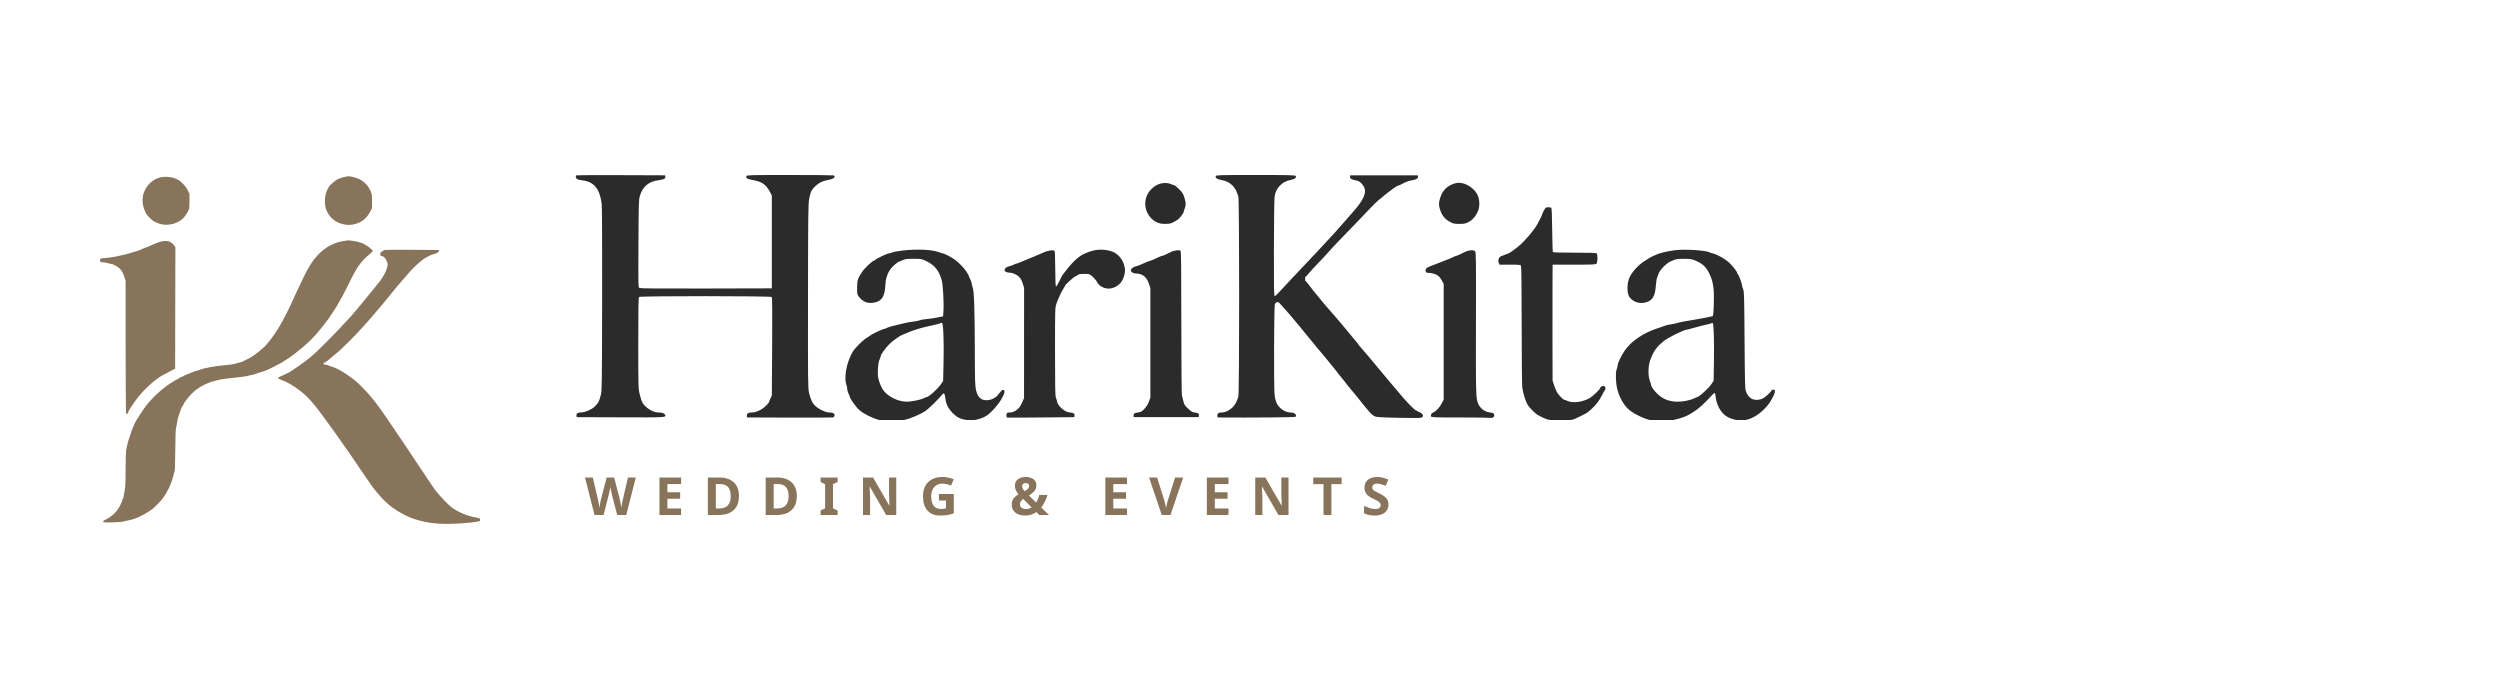
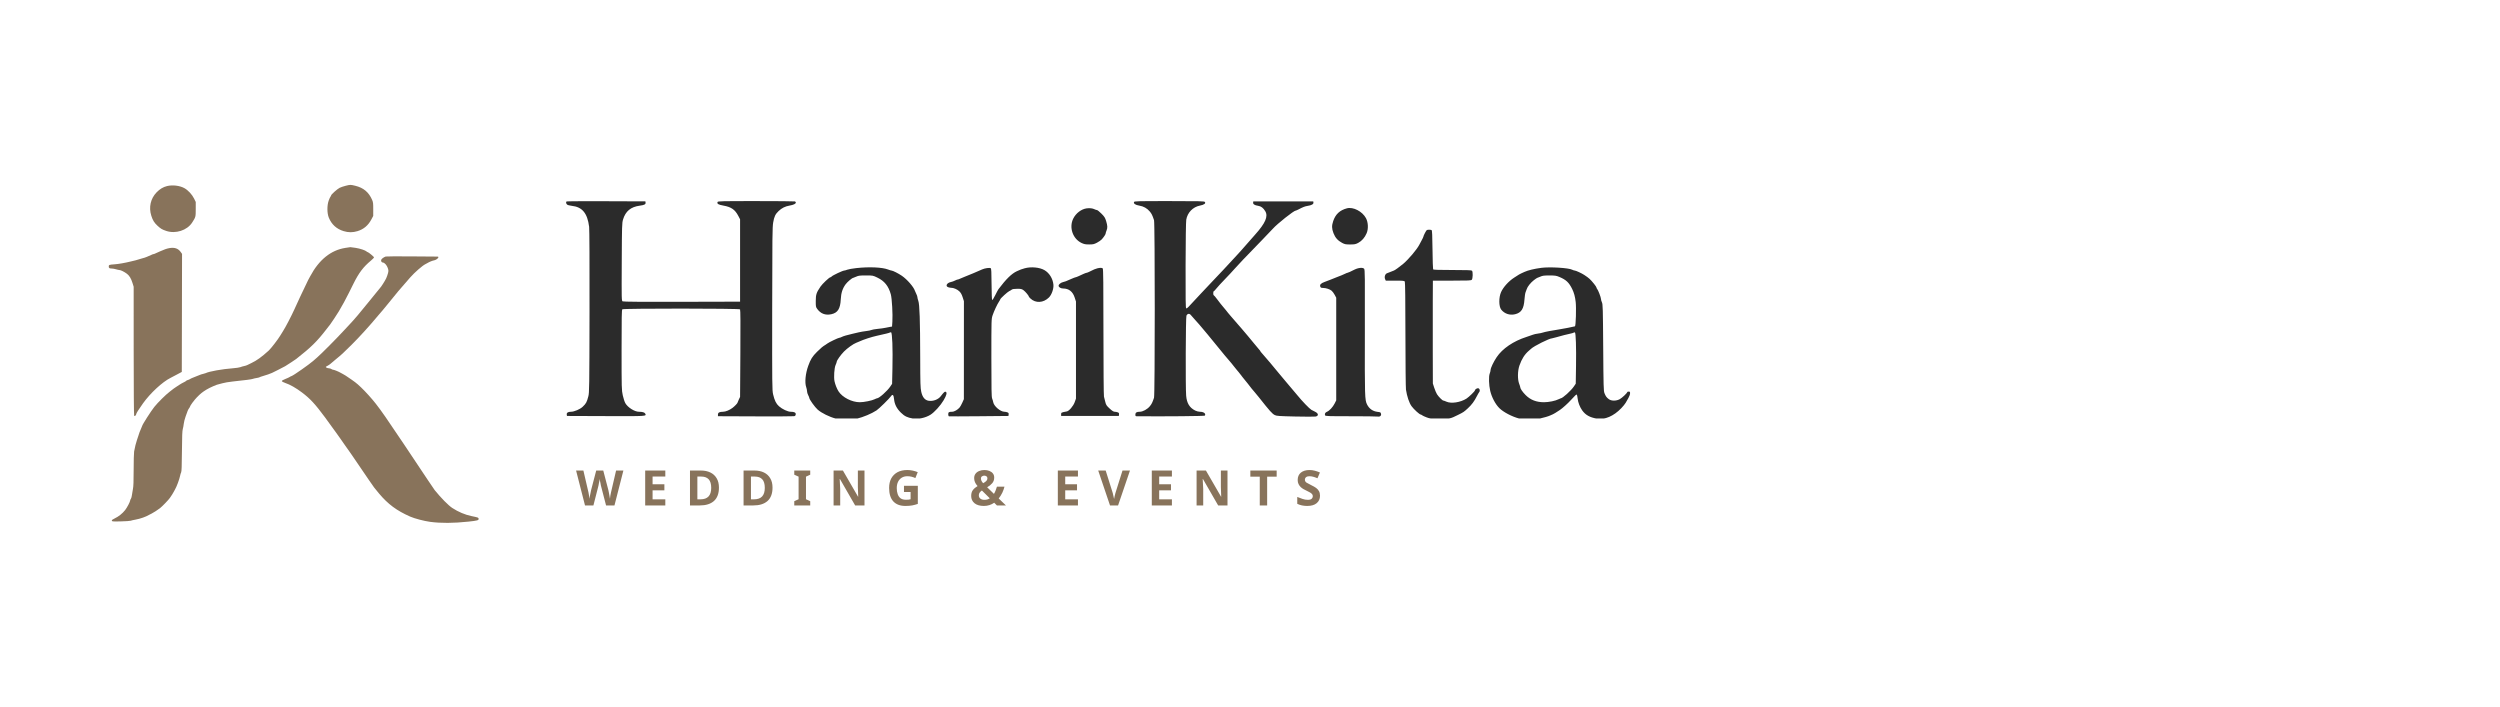
- <svg xmlns="http://www.w3.org/2000/svg" width="500" height="140" viewBox="0 0 500 140" fill="none">
-   <svg x="20" y="35" width="76" height="70" viewBox="602 13 741 678">
+ <svg xmlns="http://www.w3.org/2000/svg" width="460" height="130" viewBox="0 0 460 130" fill="none">
+   <svg x="20" y="34" width="68" height="62.2" viewBox="602 13 741 678">
    <path d="M1077 15.038c-4.125 1.032-9.525 2.875-12 4.094-4.554 2.242-17 13.382-17 15.215 0 .548-.6 1.706-1.334 2.574-.734.869-2.355 4.451-3.602 7.962-3.424 9.634-3.294 25.221.282 33.987 5.582 13.681 15.568 22.783 29.707 27.078 9.667 2.936 18.334 2.943 27.876.022 12.357-3.782 21.38-11.378 27.734-23.346l3.782-7.124.027-13.5c.025-11.864-.247-14.133-2.239-18.725-6.69-15.419-17.291-24.3-33.755-28.28-9.776-2.364-9.869-2.363-19.478.043m-358.049.531c-7.791 1.892-14.547 5.938-20.951 12.55-12.125 12.517-16.066 29.943-10.639 47.041 2.88 9.074 5.888 13.944 12.266 19.859 6.556 6.079 9.174 7.639 17.653 10.516 18.805 6.383 41.961-1.105 52.032-16.826 7.119-11.113 7.125-11.134 7.152-26.709l.025-14.5-3.427-7c-3.883-7.93-12.013-16.681-19.198-20.662-9.426-5.224-23.76-6.977-34.913-4.269m357.742 123.995c-29.149 4.535-52.955 23.72-70.653 56.936-1.759 3.3-3.59 6.675-4.069 7.5-.783 1.347-11.294 23.335-16.014 33.5-3.802 8.186-8.842 19.183-11.46 25-6.089 13.529-17.908 36.179-22.959 44-1.776 2.75-4.278 6.8-5.56 9-4.193 7.197-18.636 25.931-23.136 30.01-14.276 12.939-23.823 19.842-34.346 24.834-3.298 1.565-7.121 3.436-8.496 4.159s-4.3 1.65-6.5 2.062-5.529 1.387-7.398 2.167-8.619 1.804-15 2.275c-21.302 1.572-48.109 6.374-54.876 9.83-.95.485-3.301 1.171-5.226 1.526-1.925.354-4.85 1.276-6.5 2.048s-6.375 2.654-10.5 4.183-8.175 3.335-9 4.014-2.742 1.546-4.259 1.925-3.011 1.096-3.319 1.593-1.99 1.585-3.74 2.416c-3.5 1.663-7.364 3.823-9.682 5.415-.825.566-3.75 2.478-6.5 4.249s-5.225 3.462-5.5 3.757-3.875 3.093-8 6.218c-7.75 5.87-23.575 21.554-30.59 30.319-6.731 8.409-24.41 36.103-24.41 38.238 0 .347-.874 2.46-1.942 4.696-2.175 4.552-4.686 11.303-6.162 16.566-.54 1.925-1.596 5.075-2.348 7-1.664 4.263-4.451 15.54-5.684 23-.5 3.025-.917 19.664-.926 36.976-.012 23.118-.388 33.208-1.414 38-.769 3.588-1.677 9.061-2.019 12.162-.341 3.101-1.256 6.476-2.031 7.5s-1.425 2.493-1.442 3.265c-.061 2.695-6.295 14.637-10.23 19.597-5.424 6.838-13.07 12.953-20.629 16.499-4.737 2.222-6.238 3.411-5.976 4.734.323 1.626 1.746 1.737 17.827 1.392 9.612-.206 18.601-.806 19.976-1.333 1.375-.528 5.875-1.558 10-2.291 9.287-1.649 20.727-5.695 27-9.549.825-.507 3.025-1.607 4.889-2.444 2.967-1.333 12.836-7.693 16.901-10.894 4.599-3.62 17.373-16.88 19.822-20.575 1.588-2.397 3.676-5.524 4.64-6.949s2.433-3.94 3.265-5.59 1.928-3.675 2.436-4.5c2.988-4.854 8.819-20.451 10.011-26.777.547-2.902 1.56-6.277 2.251-7.5.934-1.654 1.337-12.463 1.573-42.223.239-30.15.653-41.108 1.681-44.5.75-2.475 1.641-7.245 1.98-10.601.339-3.355 1.984-9.88 3.655-14.5s3.528-9.749 4.127-11.399 1.917-4.073 2.929-5.385 1.84-2.76 1.84-3.218c0-1.736 8.72-13.485 14-18.863 7.071-7.203 10.743-10.149 19-15.24C804.511 419.78 820.056 413 822.748 413c.666 0 4.032-.891 7.481-1.981 3.449-1.089 12.796-2.666 20.771-3.504 25.437-2.672 37.432-4.25 40-5.259 1.375-.541 4.75-1.312 7.5-1.713 2.75-.402 5.45-1.091 6-1.531s3.475-1.485 6.5-2.321c6.372-1.761 15.862-5.058 18.605-6.465 1.042-.534 6.62-3.304 12.395-6.155 5.775-2.85 12.075-6.136 14-7.3 4.694-2.839 20.122-12.96 22-14.433 29.724-23.302 42.082-35.464 60.709-59.745 3.415-4.451 6.79-8.782 7.5-9.625 1.731-2.053 13.741-20.244 17.382-26.328 6.808-11.372 13.84-24.293 19.942-36.64a4533 4533 0 0 1 9.456-19c10.955-21.858 19.636-33.285 35.003-46.073 3.304-2.75 6.008-5.586 6.008-6.303 0-1.286-11.252-10.624-12.801-10.624-.44 0-1.303-.504-1.92-1.121-2.411-2.411-13.231-6.005-22.279-7.401-5.225-.807-9.95-1.425-10.5-1.375s-4.963.707-9.807 1.461m-353.167.453c-2.736.485-6.561 1.532-8.5 2.327L705 146.452c-3.575 1.464-7.694 3.311-9.154 4.105s-3.26 1.446-4 1.449-2.688.706-4.328 1.561c-4.45 2.32-14.972 6.427-16.596 6.477-.782.024-3.222.733-5.422 1.576-2.2.842-6.475 2.118-9.5 2.835a1689 1689 0 0 0-10 2.408c-11.895 2.917-24.315 5.085-32.319 5.64-10.937.76-11.681 1.046-11.681 4.497 0 3.09 1.461 4 6.423 4 1.792 0 5.468.67 8.168 1.489s5.809 1.498 6.909 1.509c2.645.027 10.124 3.771 14.906 7.462 5.095 3.934 8.375 9.34 11.218 18.491l2.346 7.549L652 346c.018 75.257.407 129.095.939 129.936.753 1.19 1.178 1.211 2.485.127.867-.719 1.576-1.944 1.576-2.721 0-1.847 4.629-9.276 13.609-21.842 14.805-20.717 39.072-43.166 55.386-51.239 1.378-.682 7.005-3.644 12.505-6.582l10-5.343.254-118.358.254-118.359-2.488-3.559c-5.146-7.363-12.437-9.913-22.994-8.043m433.974 16.87c-4.187 1.397-8.579 4.701-9.14 6.876-.679 2.633 1.124 5.237 3.627 5.237 2.985 0 7.686 5.268 9.582 10.736 1.606 4.63 1.666 5.846.519 10.5-.714 2.895-2.364 7.574-3.667 10.397-2.318 5.024-10.796 18.325-12.331 19.349-.427.285-9.861 11.885-20.965 25.778-17.18 21.495-31.488 38.394-39.654 46.835-1.084 1.121-7.146 7.632-13.471 14.469-14.707 15.897-43.583 44.905-52 52.237a2526 2526 0 0 0-8 6.989c-7.897 6.984-39.453 29.1-43.119 30.219-1.31.4-3.056 1.266-3.881 1.923-.825.658-4.78 2.483-8.79 4.057-4.983 1.956-7.198 3.33-7 4.344.162.83 3.169 2.454 6.824 3.686 9.753 3.289 21.159 9.769 33.466 19.013 16.365 12.291 26.336 23.057 46.279 49.968 3.86 5.208 7.706 10.522 13.75 19 1.961 2.75 5.571 7.7 8.022 11s6.459 8.925 8.907 12.5a994 994 0 0 0 8.001 11.5c1.954 2.75 4.976 7.025 6.715 9.5 1.74 2.475 4.55 6.461 6.245 8.857 1.694 2.397 3.756 5.39 4.581 6.652 1.43 2.187 12.661 18.67 32.018 46.991 10.095 14.77 10.459 15.254 19.916 26.524 18.128 21.601 35.52 34.515 62.566 46.457 8.767 3.87 27.953 8.931 40 10.551 21.685 2.916 46.82 2.773 76.81-.436 18.465-1.975 20.961-2.683 20.509-5.814-.343-2.378-.469-2.425-14.319-5.309-12.996-2.706-26.366-8.354-38.5-16.266-7.745-5.05-22.427-19.941-35.205-35.707-1.337-1.65-7.758-11.1-14.268-21-14.266-21.693-11.661-17.79-48.046-72-35.117-52.32-43.789-64.802-55.799-80.308-7.607-9.821-21.14-24.815-29.655-32.855-9.71-9.169-11.764-10.737-30.916-23.589-1.436-.964-3.961-2.433-5.611-3.265s-3.675-1.929-4.5-2.437c-3.448-2.124-13.014-6.046-14.747-6.046-1.029 0-2.744-.661-3.812-1.468-1.067-.808-3.317-1.483-5-1.5-1.682-.018-3.908-.653-4.946-1.412-1.774-1.297-1.651-1.501 2.059-3.413 2.17-1.118 5.019-3.046 6.331-4.284 1.311-1.239 6.261-5.41 11-9.269 11.328-9.227 13.832-11.536 31.073-28.654 16.271-16.154 36.726-38.702 53.978-59.5 4.106-4.95 7.976-9.45 8.601-10 .624-.55 6.538-7.75 13.141-16 15.19-18.977 18.889-23.356 42.011-49.747 8.527-9.732 24.496-23.708 30.311-26.527 1.375-.666 3.175-1.629 4-2.139 3.889-2.405 9.872-4.85 13.5-5.515 5.998-1.1 11.82-7.613 6.75-7.55-.963.012-24.25-.164-51.75-.391-27.5-.226-50.9-.111-52 .256" fill="#88735B" fill-rule="evenodd" />
  </svg>
-   <svg x="115" y="35" width="240" height="49" viewBox="26 36 1898 388">
+   <svg x="104" y="37" width="196" height="40" viewBox="26 36 1898 388">
    <path d="M26.673 36.66c-1.233 1.233-.695 4.011 1.077 5.558.962.841 4.675 1.843 8.25 2.227 18.827 2.022 28.011 13.103 31.091 37.514.561 4.445.834 65.655.675 151.5-.251 136.099-.367 144.427-2.104 151.041-2.76 10.516-3.914 12.65-10.012 18.521C50.975 407.522 40.513 412 34.671 412c-5.328 0-7.978 1.783-7.516 5.056l.345 2.444 69.122.257c74.279.276 73.112.351 70.483-4.561-1.111-2.076-5.038-3.196-11.203-3.196-7.664 0-19.749-7.616-24.164-15.229-1.363-2.349-3.436-8.671-4.608-14.049-2.062-9.467-2.13-12.051-2.13-81.128 0-58.312.244-71.552 1.336-72.458 2.082-1.728 208.662-1.643 210.101.087.74.889.911 24.811.563 78.777l-.5 77.5-2.25 4.695c-1.238 2.582-2.263 5.057-2.279 5.5-.044 1.196-5.059 6.436-9.012 9.417-5.266 3.971-12.397 6.888-16.839 6.888-6.44 0-9.12 1.456-9.12 4.954v3.004l66.75.271c36.713.149 67.875.016 69.25-.295 1.785-.404 2.59-1.334 2.816-3.25.374-3.172-2.521-4.684-8.969-4.684-5.215 0-15.059-4.604-20.874-9.762-5.082-4.507-7.83-10.054-10.525-21.238-1.705-7.072-1.799-15.769-1.649-152.4.141-128.066.346-145.997 1.768-154.341 1.794-10.537 3.911-15.013 9.679-20.471 5.716-5.408 11.679-8.397 19.42-9.733C431.921 42.802 436 40.833 436 38.584c0-.754-.712-1.643-1.582-1.977S402.259 36 364.887 36c-61.987 0-68.005.144-68.578 1.636-1.247 3.252 1.18 4.759 10.277 6.382 14.171 2.528 20.77 7.074 26.724 18.41l3.19 6.072v147l-103.784.267c-71.845.185-104.396-.06-105.77-.796-1.957-1.047-1.981-2.077-1.648-70.267.318-64.971.457-69.602 2.274-75.704 4.428-14.865 13.802-22.686 29.72-24.793 8.521-1.128 10.962-2.433 10.506-5.619L167.5 36.5l-70.077-.257c-38.542-.141-70.379.047-70.75.417m1012.895 1.023c-1.082 2.821 2.536 5.284 9.384 6.387q11.545 1.86 18.762 10.492c3.35 4.007 4.522 6.389 7.597 15.438 1.718 5.055 1.718 311.945 0 317-2.981 8.77-4.101 11.037-7.504 15.191-4.428 5.403-12.497 9.809-17.965 9.809-5.572 0-7.842 1.458-7.842 5.035 0 2.402.427 2.969 2.25 2.985 50.483.448 121.243-.199 121.808-1.114 2.245-3.632-2.066-6.906-9.092-6.906-2.148 0-5.831-.971-8.185-2.158-10.126-5.104-15.02-13.16-16.137-26.562-1.264-15.155-.825-139.789.503-142.703 1.827-4.009 5.409-4.426 8.084-.94 1.208 1.575 4.938 5.788 8.288 9.363s9.18 10.288 12.953 14.917c3.774 4.629 7.574 9.159 8.445 10.067s7.831 9.411 15.467 18.895 14.454 17.817 15.153 18.515 3.652 4.158 6.563 7.688c2.912 3.53 5.545 6.643 5.853 6.918s1.823 2.196 3.368 4.269c1.546 2.073 3.793 4.864 4.995 6.203a112 112 0 0 1 4.184 5.005c1.1 1.415 2.45 3.124 3 3.798s2.267 2.921 3.816 4.994 3.798 4.851 5 6.173 3.084 3.639 4.184 5.148c3.203 4.393 11.629 14.864 12.401 15.41.389.275 3.732 4.325 7.428 9 19.864 25.123 23.803 29.522 28.626 31.963 3.097 1.568 7.726 1.887 36.662 2.524 18.215.402 34.489.429 36.167.061 5.759-1.265 5.158-5.69-1.178-8.679-2.258-1.066-5.166-2.549-6.461-3.298-3.514-2.029-16.793-15.85-25.05-26.071-3.999-4.95-7.801-9.45-8.447-10-.647-.55-5.207-5.95-10.133-12s-9.454-11.45-10.063-12c-.608-.55-5.102-5.95-9.988-12s-9.174-11.225-9.53-11.5c-.357-.275-3.058-3.425-6.002-7s-6.83-8.075-8.634-10-3.285-3.82-3.289-4.211-.829-1.516-1.832-2.5-5.615-6.514-10.25-12.288c-4.635-5.775-9.102-11.187-9.927-12.028s-3.495-3.992-5.933-7.001-4.913-5.922-5.5-6.472-3.524-3.925-6.527-7.5-6.153-7.213-7-8.085-3.34-3.741-5.54-6.376-4.45-5.297-5-5.915-2.191-2.699-3.646-4.624-4.077-5.075-5.825-7-5.915-7.213-9.26-11.75-6.461-8.25-6.925-8.25-.844-1.575-.844-3.5.39-3.5.866-3.5c.477 0 2.527-2.137 4.556-4.75s8.952-10.167 15.384-16.788 14.169-14.922 17.194-18.446c5.395-6.287 17.983-19.485 49.096-51.479 8.578-8.82 17.24-17.89 19.248-20.156C1295.213 76.505 1324.819 53 1328.13 53c.536 0 2.638-.875 4.672-1.944 8.371-4.402 11.945-5.795 16.685-6.504 7.051-1.054 10.713-3.133 10.325-5.86l-.312-2.192h-107l-.311 2.187c-.401 2.813 2.839 4.889 8.982 5.754 5.19.731 9.201 3.791 12.687 9.677 5.476 9.248.219 21.303-18.284 41.923-4.249 4.735-8.322 9.367-17.574 19.983-3.025 3.471-6.175 7.052-7 7.956s-3.719 4.092-6.431 7.082c-11.779 12.988-39.1 42.203-47.569 50.866-4.125 4.219-11.715 12.265-16.866 17.878-5.151 5.614-11.901 12.85-15 16.079s-6.865 7.265-8.369 8.968-3.311 2.875-4.016 2.604c-1.027-.394-1.246-15.466-1.106-76.224.104-45.6.577-78.219 1.189-81.981 2.056-12.651 11.917-22.846 24.369-25.196 7.519-1.418 10.95-3.964 8.815-6.537-1.103-1.329-9.058-1.519-63.531-1.519-57.443 0-62.321.131-62.917 1.683M955 48.992c-9.473 1.303-19.104 8.663-23.865 18.237-7.84 15.765-.908 36.087 14.852 43.546 4.512 2.135 6.966 2.609 13.513 2.61 7.019 0 8.736-.384 14.005-3.132 3.303-1.723 7.137-4.397 8.52-5.943 3.849-4.3 6.975-9.072 6.975-10.647 0-.78.675-3.034 1.5-5.009 2.031-4.861 1.889-8.561-.648-16.915-1.859-6.12-3-7.924-8.481-13.405-3.484-3.484-7.04-6.334-7.902-6.334s-2.783-.612-4.269-1.359c-3.597-1.81-8.71-2.404-14.2-1.649m464.5-.065c-12.734 3.469-20.269 10.514-24.419 22.832-2.747 8.155-2.625 13.275.512 21.485 3.064 8.019 7.854 13.402 15.465 17.382 4.799 2.509 6.43 2.824 14.426 2.79 7.935-.033 9.653-.377 14.333-2.867 6.438-3.425 11.704-9.49 14.974-17.243 3.314-7.86 2.806-19.302-1.191-26.806-6.45-12.108-22.949-20.611-34.1-17.573m142.789 38.722c-1.154.468-6.289 10.315-6.289 12.059 0 .457-1.349 3.298-2.999 6.312-1.649 3.014-3.566 6.605-4.261 7.98-4.154 8.221-19.124 25.941-28.882 34.189-5.814 4.915-15.442 11.811-16.488 11.811-.358 0-2.5.845-4.76 1.877-2.261 1.032-5.46 2.279-7.11 2.77-3.673 1.094-5.58 6.687-3.692 10.83l1.149 2.523h16.486c15.052 0 16.573.162 17.482 1.861.639 1.193 1.028 34.998 1.084 94.25.049 50.814.483 95.089.965 98.389 1.727 11.813 5.743 23.758 9.919 29.5 4.172 5.736 14.36 15 16.495 15 .525 0 1.665.6 2.533 1.334.869.734 4.504 2.421 8.079 3.75 5.934 2.205 7.984 2.415 23.532 2.416 18.455 0 18.52-.014 32.325-6.851 9.944-4.926 10.392-5.226 17.478-11.719 6.976-6.392 11.597-12.618 16.279-21.93 1.52-3.025 3.376-6.235 4.124-7.132 2.071-2.488.621-6.868-2.275-6.868-2.233 0-5.463 2.315-5.463 3.916 0 1.454-10.816 11.943-15.112 14.655-10.77 6.799-27.202 9.284-35.747 5.407-2.398-1.088-4.886-1.978-5.529-1.978-1.649 0-8.447-6.785-11.263-11.242-1.3-2.058-3.494-7.203-4.875-11.433l-2.51-7.692-.153-56.066c-.084-30.837-.076-72.155.018-91.817L1573 178h33.929c29.51 0 34.133-.205 35.5-1.571 1.932-1.933 2.217-14.383.371-16.229-.886-.886-10.031-1.2-34.941-1.2-23.872 0-33.944-.328-34.435-1.123-.381-.617-.866-16.458-1.077-35.202-.287-25.562-.69-34.275-1.615-34.862-1.341-.851-6.501-.952-8.443-.164M544.062 155.578c-6.84.745-14.162 2.045-16.27 2.889S523.23 160 522.339 160c-2.601 0-20.742 8.575-22.421 10.599-.64.77-1.677 1.401-2.304 1.401-1.879 0-14.294 11.736-17.605 16.641-7.31 10.832-8.354 13.987-8.435 25.48-.068 9.792.121 10.893 2.426 14.116q9.358 13.082 25.196 9.721c11.52-2.444 16.184-9.715 17.002-26.508.561-11.493 3.226-19.71 8.802-27.139 3.163-4.214 11.285-11.078 13.305-11.245.443-.036 2.918-1.032 5.5-2.214 4.004-1.831 6.535-2.148 17.195-2.149 12.446-.002 12.534.014 20.491 3.84 12.773 6.141 19.905 15.022 24.058 29.957 1.994 7.172 3.629 36.083 2.757 48.733l-.603 8.732-3.602.57c-1.98.314-5.626 1.036-8.101 1.606s-8.672 1.436-13.771 1.924-10.209 1.389-11.355 2.002c-1.145.613-5.298 1.467-9.228 1.897s-10.071 1.482-13.646 2.337-8.525 2.013-11 2.573c-9.45 2.14-16.598 4.253-19.154 5.662-1.46.805-3.408 1.464-4.33 1.464-1.776 0-18.847 8.2-21.288 10.226-.793.658-2.234 1.663-3.202 2.235-4.893 2.886-8.181 5.605-15.172 12.542-8.382 8.318-11.386 13.105-15.687 24.997-4.985 13.785-6.537 29.866-3.667 38 .825 2.338 1.5 5.664 1.5 7.391 0 1.726.9 4.818 2 6.87s2.001 4.296 2.003 4.985c.005 2.6 10.071 16.664 15.034 21.005 6.931 6.064 20.902 12.98 31.963 15.825 4.242 1.09 33.301 1.384 37.5.378 11.881-2.846 26.439-8.941 35.5-14.863 4.456-2.912 23.039-21.177 26.075-25.629 2.667-3.91 4.542-1.965 5.232 5.426.864 9.253 4.684 16.813 12.229 24.203 6.589 6.454 11.379 8.795 21.464 10.491 9.49 1.596 22.428-1.198 31.329-6.765 7.017-4.39 17.823-16.283 23.421-25.778 5.439-9.225 6.586-14.089 3.594-15.237-1.606-.616-3.125.785-8.844 8.159-4.481 5.779-13.661 9.177-21.433 7.934-6.761-1.081-11.069-6.297-13.208-15.991-1.53-6.934-1.759-14.529-1.866-61.904-.149-65.558-1.114-94.21-3.383-100.376-.885-2.406-1.61-5.338-1.61-6.515s-.837-3.707-1.86-5.624-2.201-4.569-2.618-5.895c-2.159-6.862-13.857-20.297-23.34-26.804-6.053-4.154-16.195-9.286-18.351-9.286-.711 0-3.551-.862-6.312-1.915-10.445-3.985-33.5-5.009-56.457-2.507m300.438.342c-5.448 1.502-7.99 2.452-14 5.234-9.343 4.324-19.142 13.899-32.884 32.134-.741.983-3.32 5.8-5.732 10.704-2.411 4.904-4.834 8.787-5.384 8.628-.631-.182-1.059-10.551-1.159-28.089-.125-21.995-.439-27.989-1.5-28.705-1.88-1.269-10.57-.057-15.341 2.139-7.036 3.239-24.803 10.707-31 13.03-3.3 1.237-7.194 2.87-8.654 3.627-1.46.758-3.267 1.378-4.015 1.378s-2.929.834-4.846 1.853-5.06 2.16-6.985 2.533c-7.664 1.488-10.749 7.624-4.75 9.446 1.788.544 3.979.954 4.869.911 4.074-.193 10.972 2.732 14.538 6.164 2.815 2.709 4.445 5.576 6.093 10.717l2.25 7.018-.038 87.429-.038 87.429-2.712 6.098c-1.492 3.354-3.612 7.203-4.712 8.553-3.499 4.293-9.683 7.849-13.65 7.849-5.625 0-6.85.805-6.85 4.5 0 1.807.563 3.447 1.25 3.643s24.875.132 53.75-.143l52.5-.5.316-2.75c.253-2.193-.215-2.951-2.315-3.75-1.447-.55-3.79-1-5.207-1-7.014 0-18.601-9.782-19.918-16.815-.379-2.027-1.294-5.133-2.033-6.903-1.08-2.588-1.343-16.778-1.343-72.5 0-68.257.031-69.378 2.154-75.782 2.473-7.463 8.301-19.912 11.596-24.771 1.237-1.825 2.25-3.647 2.25-4.048 0-1.339 13.047-13.247 15.795-14.416 1.488-.634 3.516-1.831 4.508-2.661 1.257-1.053 4.168-1.524 9.615-1.557 6.819-.041 8.271.279 11.418 2.513 3.264 2.317 9.664 9.977 9.664 11.567 0 .354 1.237 1.815 2.75 3.246 9.256 8.759 23.181 7.961 33.034-1.893 4.949-4.948 8.705-15.807 7.948-22.976-1.144-10.826-7.258-20.665-16.015-25.77-8.602-5.015-23.842-6.449-35.217-3.314m922-.78c-12.298 1.594-23.936 4.409-30 7.257-1.65.775-4.125 1.9-5.5 2.499-2.831 1.234-3.9 1.874-13.095 7.848-9.716 6.313-19.151 16.744-23.152 25.596-4.327 9.574-4.218 25.711.212 31.342 5.821 7.401 15.221 10.552 24.694 8.28 11.168-2.679 15.642-9.639 16.792-26.118.396-5.689 1.322-11.694 2.056-13.344.733-1.65 1.653-4.1 2.043-5.445 1.233-4.254 6.917-11.405 12.53-15.764 2.981-2.316 5.782-4.228 6.225-4.25s2.908-.999 5.48-2.171c3.908-1.78 6.563-2.128 16.195-2.124 10.255.005 12.221.301 17.904 2.699 11.959 5.045 17.035 9.854 22.802 21.601 3.249 6.617 5.146 13.664 6.217 23.089 1.204 10.595.229 42.916-1.309 43.372-3.202.951-21.094 4.453-27.594 5.402-11.783 1.719-27.257 4.722-30 5.821-1.375.551-5.159 1.329-8.408 1.728-3.25.399-7.3 1.308-9 2.021s-6.878 2.5-11.506 3.972c-23.249 7.399-42.977 20.807-53.269 36.206-5.586 8.357-10.817 19.375-10.817 22.781 0 1.387-.706 4.286-1.569 6.442-1.975 4.937-1.539 20.441.864 30.692 2.685 11.454 9.196 23.828 16.25 30.883 7.149 7.148 22.708 15.323 35.455 18.628 4.735 1.228 31.402 1.229 37 .001 7.39-1.619 15.305-3.979 18.5-5.514 1.65-.794 3.675-1.687 4.5-1.985 1.531-.554 5.58-3.028 12.62-7.711 4.775-3.177 14.273-11.735 19.819-17.858 7.464-8.242 9.533-10.151 10.409-9.61.479.296 1.178 3.545 1.555 7.22.68 6.636 3.895 14.976 8.022 20.805 5.903 8.338 13.618 12.687 26.331 14.841 14.053 2.382 29.847-4.392 43.584-18.693 3.211-3.343 6.708-7.654 7.771-9.579a523 523 0 0 1 4.844-8.5c1.601-2.75 2.942-6.462 2.979-8.25.057-2.818-.267-3.25-2.434-3.25-1.375 0-2.5.338-2.5.752 0 1.745-9.339 10.587-13.544 12.822-6.375 3.39-14.77 3.383-19.376-.015-4.011-2.959-5.617-5.164-7.848-10.773-1.536-3.864-1.757-11.869-2.237-81.286-.487-70.221-.686-77.327-2.264-80.718-.952-2.045-1.731-4.827-1.731-6.183 0-2.782-5.129-16.128-6.866-17.865-.624-.624-1.134-1.701-1.134-2.395s-1.963-3.671-4.362-6.617c-6.804-8.353-8.797-10.164-17.537-15.941-4.4-2.908-14.918-7.781-16.809-7.787-.986-.004-3.088-.682-4.673-1.509-6.332-3.302-39.788-5.332-55.119-3.345m-792.343.855c-3.252.769-6.757 2.265-14.355 6.126-2.034 1.033-4.235 1.879-4.891 1.879s-3.154.9-5.551 2l-8.72 4c-2.397 1.1-4.818 2-5.379 2s-3.661 1.169-6.89 2.597c-10.816 4.784-11.857 5.189-15.074 5.867-4.129.869-8.297 4.161-8.297 6.552 0 2.613 3.786 4.983 7.973 4.99 10.27.016 17.213 5.422 20.7 16.117l2.327 7.139V388.5l-2.25 6.351c-2.444 6.898-9.994 15.789-14.049 16.546-9.993 1.865-10.201 1.969-10.201 5.103v3h103l.316-2.75c.253-2.193-.215-2.951-2.315-3.75-1.447-.55-3.89-1-5.43-1-2.018 0-4.532-1.602-9.021-5.75-5.5-5.081-6.396-6.448-7.702-11.75-.813-3.3-1.888-7.575-2.389-9.5-.521-2.002-.921-51.445-.935-115.55-.018-85.79-.305-112.331-1.224-113.25-1.331-1.331-4.586-1.4-9.643-.205m465.274-.056c-1.689.404-4.389 1.41-6 2.236-6.854 3.51-11.998 5.831-12.931 5.834-.55.002-2.35.712-4 1.579-1.65.866-4.575 2.166-6.5 2.889a533 533 0 0 0-8.75 3.418c-2.888 1.158-7.612 3.051-10.5 4.206a461 461 0 0 1-11.144 4.25c-6.612 2.411-8.884 4.941-7.543 8.399.696 1.796 1.654 2.25 4.746 2.25 5.413 0 12.314 2.254 15.607 5.097 1.53 1.322 3.976 4.653 5.433 7.403l2.651 5v183.158l-2.871 5.674c-3.254 6.432-9.187 12.828-13.589 14.652-3.178 1.316-4.477 3.713-3.456 6.375.571 1.488 4.855 1.641 45.898 1.641 24.897 0 46.601.267 48.229.592 3.745.749 6.668-1.789 5.699-4.947-.886-2.885-.535-2.699-6.639-3.527-8.254-1.12-14.447-5.573-18.248-13.118-4.028-7.999-4.204-13.805-3.919-129.488.248-100.412.122-111.157-1.32-112.75-1.658-1.833-5.436-2.119-10.853-.823M603.715 270.618c-.632.633-7.879 2.442-23.215 5.796-9.432 2.064-23.979 6.812-31 10.12-1.65.777-4.254 1.87-5.787 2.429-5.082 1.852-16.133 9.777-21.889 15.699-5.93 6.1-12.824 15.841-12.824 18.12 0 .73-.92 3.347-2.045 5.816-2.306 5.063-3.428 21.886-1.927 28.902 1.299 6.071 4.259 13.537 7.166 18.075C519.101 386.359 536.026 395 550.239 395c7.315 0 21.775-2.921 26.466-5.347 1.758-.909 3.645-1.653 4.195-1.653 3.705 0 18.325-13.004 23.788-21.159l3.121-4.659.61-27.341c.795-35.695-.294-64.198-2.468-64.614-.852-.163-1.858.013-2.236.391m1220.285.299c-.825.47-3.075 1.149-5 1.511-4.737.889-18.053 4.304-26 6.668-3.575 1.063-6.941 1.926-7.481 1.918-4.517-.066-32.115 13.696-37.159 18.53-.627.601-2.427 2.187-4 3.524-7.472 6.353-12.796 14.703-16.9 26.507-3.279 9.432-3.496 24.722-.46 32.425 1.1 2.791 2 5.701 2 6.468 0 2.378 4.268 8.498 9.678 13.881 8.641 8.595 19.093 12.651 32.6 12.651 8.66 0 20.671-2.475 26.222-5.405 1.65-.87 3.315-1.585 3.7-1.589 3.347-.029 18.432-13.662 23.567-21.299l3.223-4.793.493-31.207c.527-33.359-.343-59.855-1.983-60.344-.55-.164-1.675.085-2.5.554" fill="#2B2B2B" fill-rule="evenodd" />
  </svg>
-   <text x="117" y="103" font-family="'Plus Jakarta Sans', system-ui, sans-serif" font-size="10.5" font-weight="600" fill="#88735B" letter-spacing="3.8">WEDDING &amp; EVENTS</text>
+   <text x="106" y="93" font-family="'Plus Jakarta Sans', system-ui, sans-serif" font-size="9" font-weight="600" fill="#88735B" letter-spacing="3.2">WEDDING &amp; EVENTS</text>
</svg>
